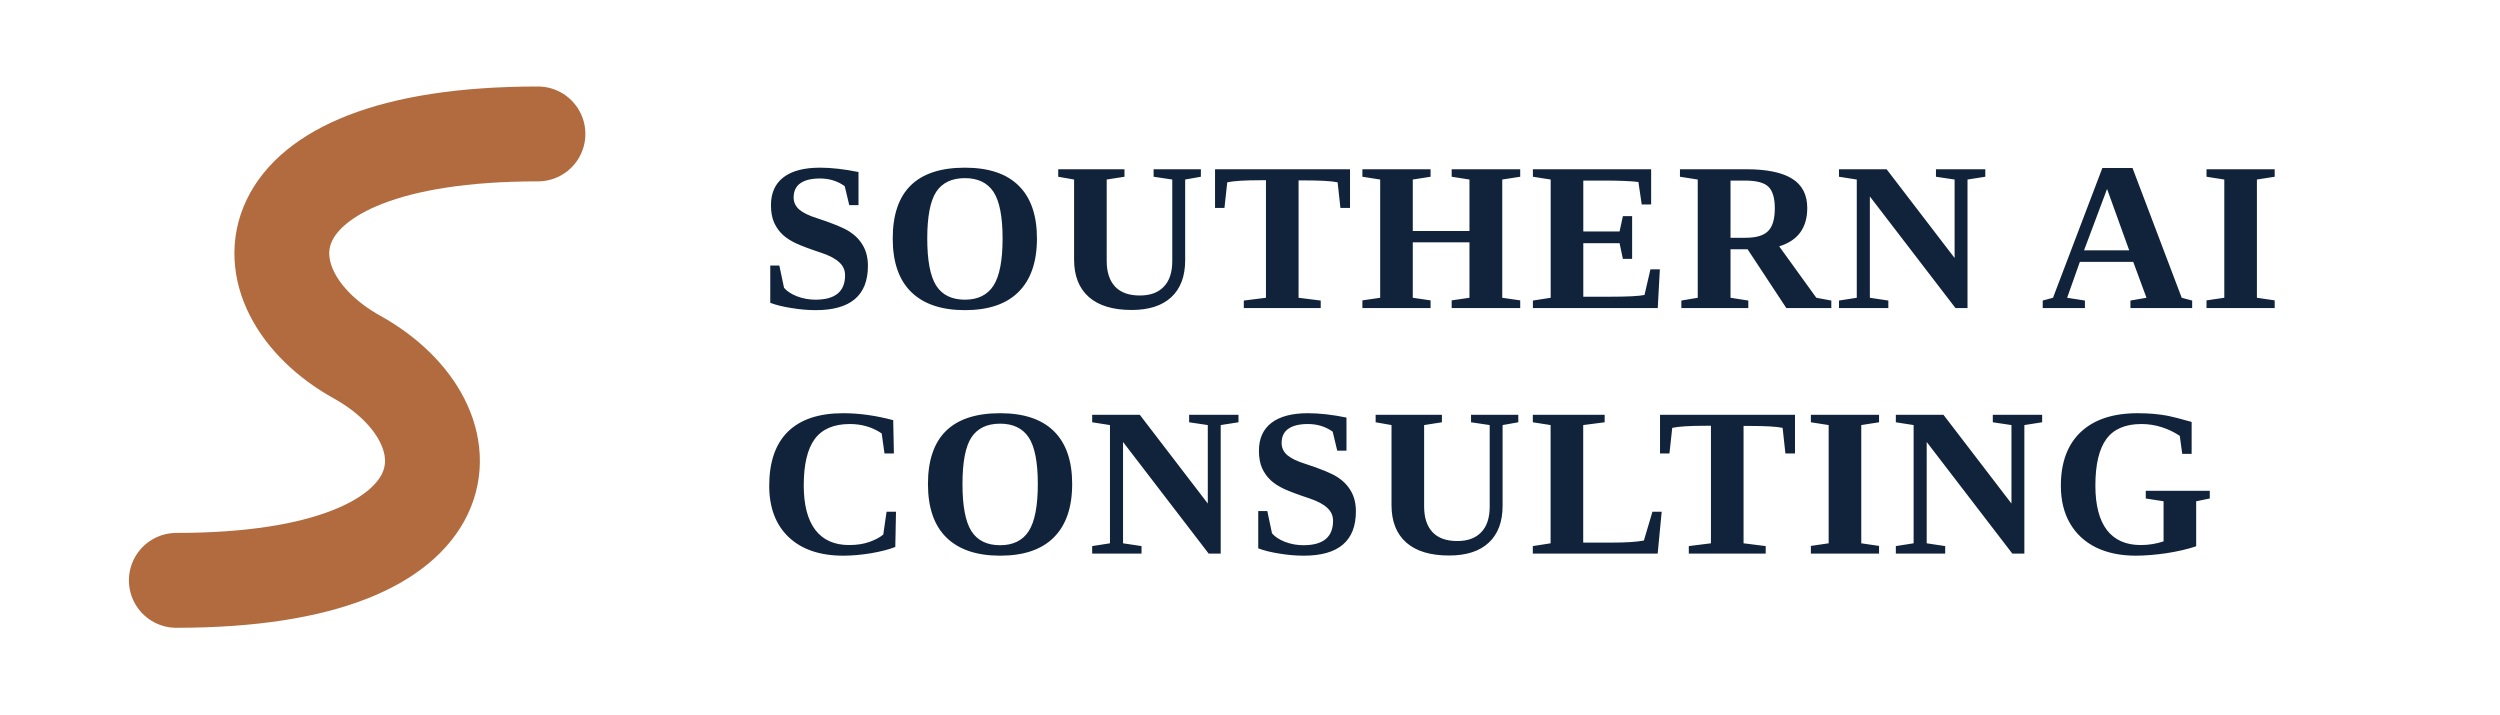
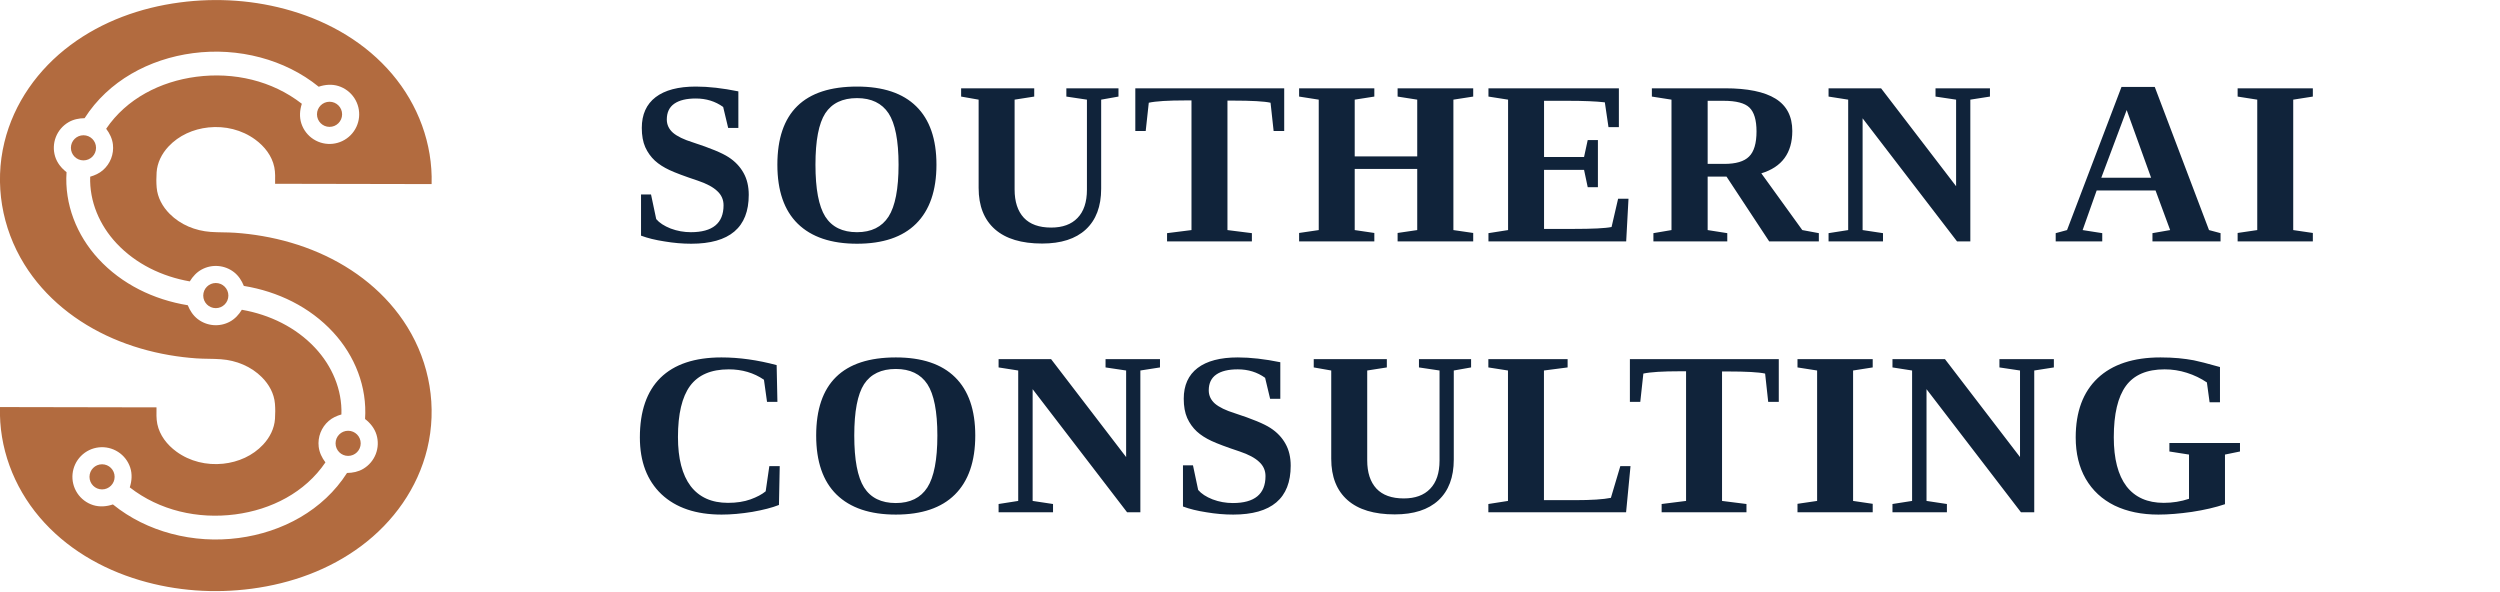
- <svg xmlns="http://www.w3.org/2000/svg" viewBox="0 0 224 64" width="224" height="64" role="img" aria-labelledby="sac-lockup-title">
-   <path d="M 48.2 12 C 21.2 12, 21.2 26, 32 32 C 42.8 38, 42.8 52, 15.8 52" fill="none" stroke="#B26B3F" stroke-width="8.5" stroke-linecap="round" stroke-linejoin="round" />
-   <g fill="#10233A" font-family="Georgia, 'Times New Roman', serif" font-size="19" font-weight="700" letter-spacing="0.5">
-     <text x="68" y="27.6">SOUTHERN AI</text>
-     <text x="68" y="49.6">CONSULTING</text>
+ <svg xmlns="http://www.w3.org/2000/svg" viewBox="0.007 7.992 203.062 48.015" width="203.062" height="48.015" role="img" aria-labelledby="sac-lockup-title">
+   <g transform="translate(0 8.000) scale(0.75)">
+     <path d="M46.753 19.926 C46.879 15.558 45.295 11.330 42.468 7.999 C39.641 4.668 35.790 2.412 31.602 1.170 C27.673 0.004 23.539 -0.282 19.476 0.255 C15.211 0.819 11.095 2.299 7.644 4.869 C4.135 7.482 1.516 11.150 0.484 15.402 C-0.610 19.909 0.199 24.658 2.638 28.603 C4.885 32.237 8.318 34.947 12.238 36.646 C14.192 37.492 16.244 38.084 18.342 38.446 C19.313 38.614 20.292 38.732 21.275 38.801 C22.160 38.863 23.051 38.830 23.936 38.895 C25.603 39.017 27.201 39.668 28.380 40.853 C29.148 41.625 29.692 42.609 29.784 43.695 C29.831 44.243 29.827 44.795 29.791 45.344 C29.722 46.397 29.229 47.367 28.509 48.138 C27.381 49.348 25.818 50.037 24.173 50.210 C22.381 50.397 20.570 49.963 19.115 48.900 C18.101 48.160 17.300 47.136 17.045 45.907 C16.924 45.317 16.955 44.709 16.959 44.107 L0.008 44.074 C-0.118 48.442 1.466 52.670 4.293 56.001 C7.121 59.332 10.971 61.588 15.159 62.830 C19.089 63.996 23.222 64.282 27.285 63.745 C31.550 63.181 35.666 61.701 39.117 59.131 C42.627 56.518 45.246 52.850 46.278 48.598 C47.372 44.091 46.562 39.342 44.123 35.397 C41.876 31.763 38.443 29.053 34.523 27.354 C32.570 26.508 30.517 25.916 28.419 25.554 C27.448 25.386 26.469 25.268 25.486 25.199 C24.601 25.137 23.711 25.170 22.825 25.105 C21.158 24.983 19.561 24.332 18.382 23.147 C17.613 22.375 17.069 21.391 16.977 20.305 C16.930 19.757 16.934 19.205 16.970 18.656 C17.040 17.603 17.532 16.633 18.252 15.862 C19.381 14.652 20.943 13.963 22.589 13.790 C24.380 13.603 26.191 14.037 27.647 15.100 C28.660 15.840 29.462 16.864 29.716 18.093 C29.838 18.683 29.806 19.291 29.802 19.893 Z M34.524 9.381 C32.675 7.879 30.508 6.825 28.206 6.211 C25.829 5.578 23.351 5.424 20.913 5.745 C16.166 6.370 11.749 8.755 9.171 12.789 C8.557 12.795 7.944 12.921 7.416 13.234 C6.796 13.600 6.317 14.164 6.056 14.835 C5.796 15.507 5.768 16.246 5.979 16.935 C6.188 17.621 6.647 18.196 7.216 18.633 C6.981 22.099 8.309 25.463 10.663 28.018 C13.196 30.768 16.655 32.444 20.345 33.046 C20.576 33.622 20.919 34.153 21.409 34.534 C21.900 34.916 22.492 35.147 23.113 35.199 C23.733 35.251 24.355 35.122 24.903 34.826 C25.449 34.532 25.877 34.066 26.200 33.536 C29.210 34.064 32.037 35.425 34.128 37.655 C35.969 39.618 37.074 42.186 36.985 44.875 C36.484 45.018 36.003 45.235 35.609 45.577 C35.214 45.919 34.909 46.352 34.720 46.839 C34.530 47.326 34.463 47.852 34.523 48.371 C34.595 48.993 34.874 49.567 35.253 50.066 C33.050 53.322 29.386 55.190 25.488 55.698 C21.433 56.226 17.289 55.286 14.063 52.772 C14.290 52.075 14.341 51.324 14.112 50.628 C13.882 49.928 13.418 49.329 12.799 48.931 C11.523 48.110 9.846 48.295 8.779 49.374 C7.713 50.453 7.547 52.131 8.382 53.398 C8.787 54.013 9.391 54.470 10.093 54.692 C10.792 54.913 11.542 54.854 12.237 54.619 C14.087 56.121 16.253 57.175 18.556 57.789 C20.932 58.422 23.410 58.576 25.849 58.255 C30.596 57.630 35.012 55.245 37.591 51.211 C38.204 51.205 38.817 51.079 39.345 50.766 C39.965 50.400 40.444 49.836 40.705 49.165 C40.966 48.493 40.993 47.754 40.783 47.065 C40.573 46.379 40.114 45.804 39.545 45.367 C39.781 41.901 38.452 38.537 36.098 35.982 C33.565 33.232 30.106 31.556 26.416 30.954 C26.186 30.378 25.842 29.847 25.352 29.466 C24.861 29.084 24.269 28.853 23.649 28.801 C23.028 28.749 22.406 28.878 21.858 29.174 C21.312 29.468 20.884 29.934 20.562 30.464 C17.551 29.936 14.724 28.575 12.633 26.345 C10.793 24.382 9.687 21.814 9.776 19.125 C10.277 18.982 10.759 18.765 11.152 18.423 C11.547 18.081 11.852 17.648 12.042 17.161 C12.231 16.674 12.298 16.148 12.238 15.629 C12.166 15.007 11.887 14.433 11.508 13.934 C13.711 10.678 17.375 8.810 21.273 8.302 C25.328 7.774 29.472 8.714 32.698 11.228 C32.471 11.925 32.420 12.676 32.649 13.372 C32.880 14.072 33.343 14.671 33.962 15.069 C35.239 15.890 36.915 15.705 37.982 14.626 C39.049 13.547 39.215 11.869 38.380 10.602 C37.974 9.987 37.370 9.530 36.668 9.308 C35.969 9.087 35.219 9.146 34.524 9.381 Z M37.060 12.369 A1.361 1.361 0 1 0 34.338 12.369 A1.361 1.361 0 1 0 37.060 12.369 Z M10.410 15.998 A1.361 1.361 0 1 0 7.688 15.998 A1.361 1.361 0 1 0 10.410 15.998 Z M24.742 32.000 A1.361 1.361 0 1 0 22.020 32.000 A1.361 1.361 0 1 0 24.742 32.000 Z M12.423 51.631 A1.361 1.361 0 1 0 9.701 51.631 A1.361 1.361 0 1 0 12.423 51.631 Z M39.073 48.002 A1.361 1.361 0 1 0 36.351 48.002 A1.361 1.361 0 1 0 39.073 48.002 Z" fill-rule="evenodd" fill="#B26B3F" />
+   </g>
+   <g fill="#10233A" font-family="Georgia, 'Times New Roman', serif" font-size="19" font-weight="700" letter-spacing="0.6">
+     <text x="51.06" y="27.6">SOUTHERN AI</text>
+     <text x="51.06" y="49.6">CONSULTING</text>
  </g>
</svg>
